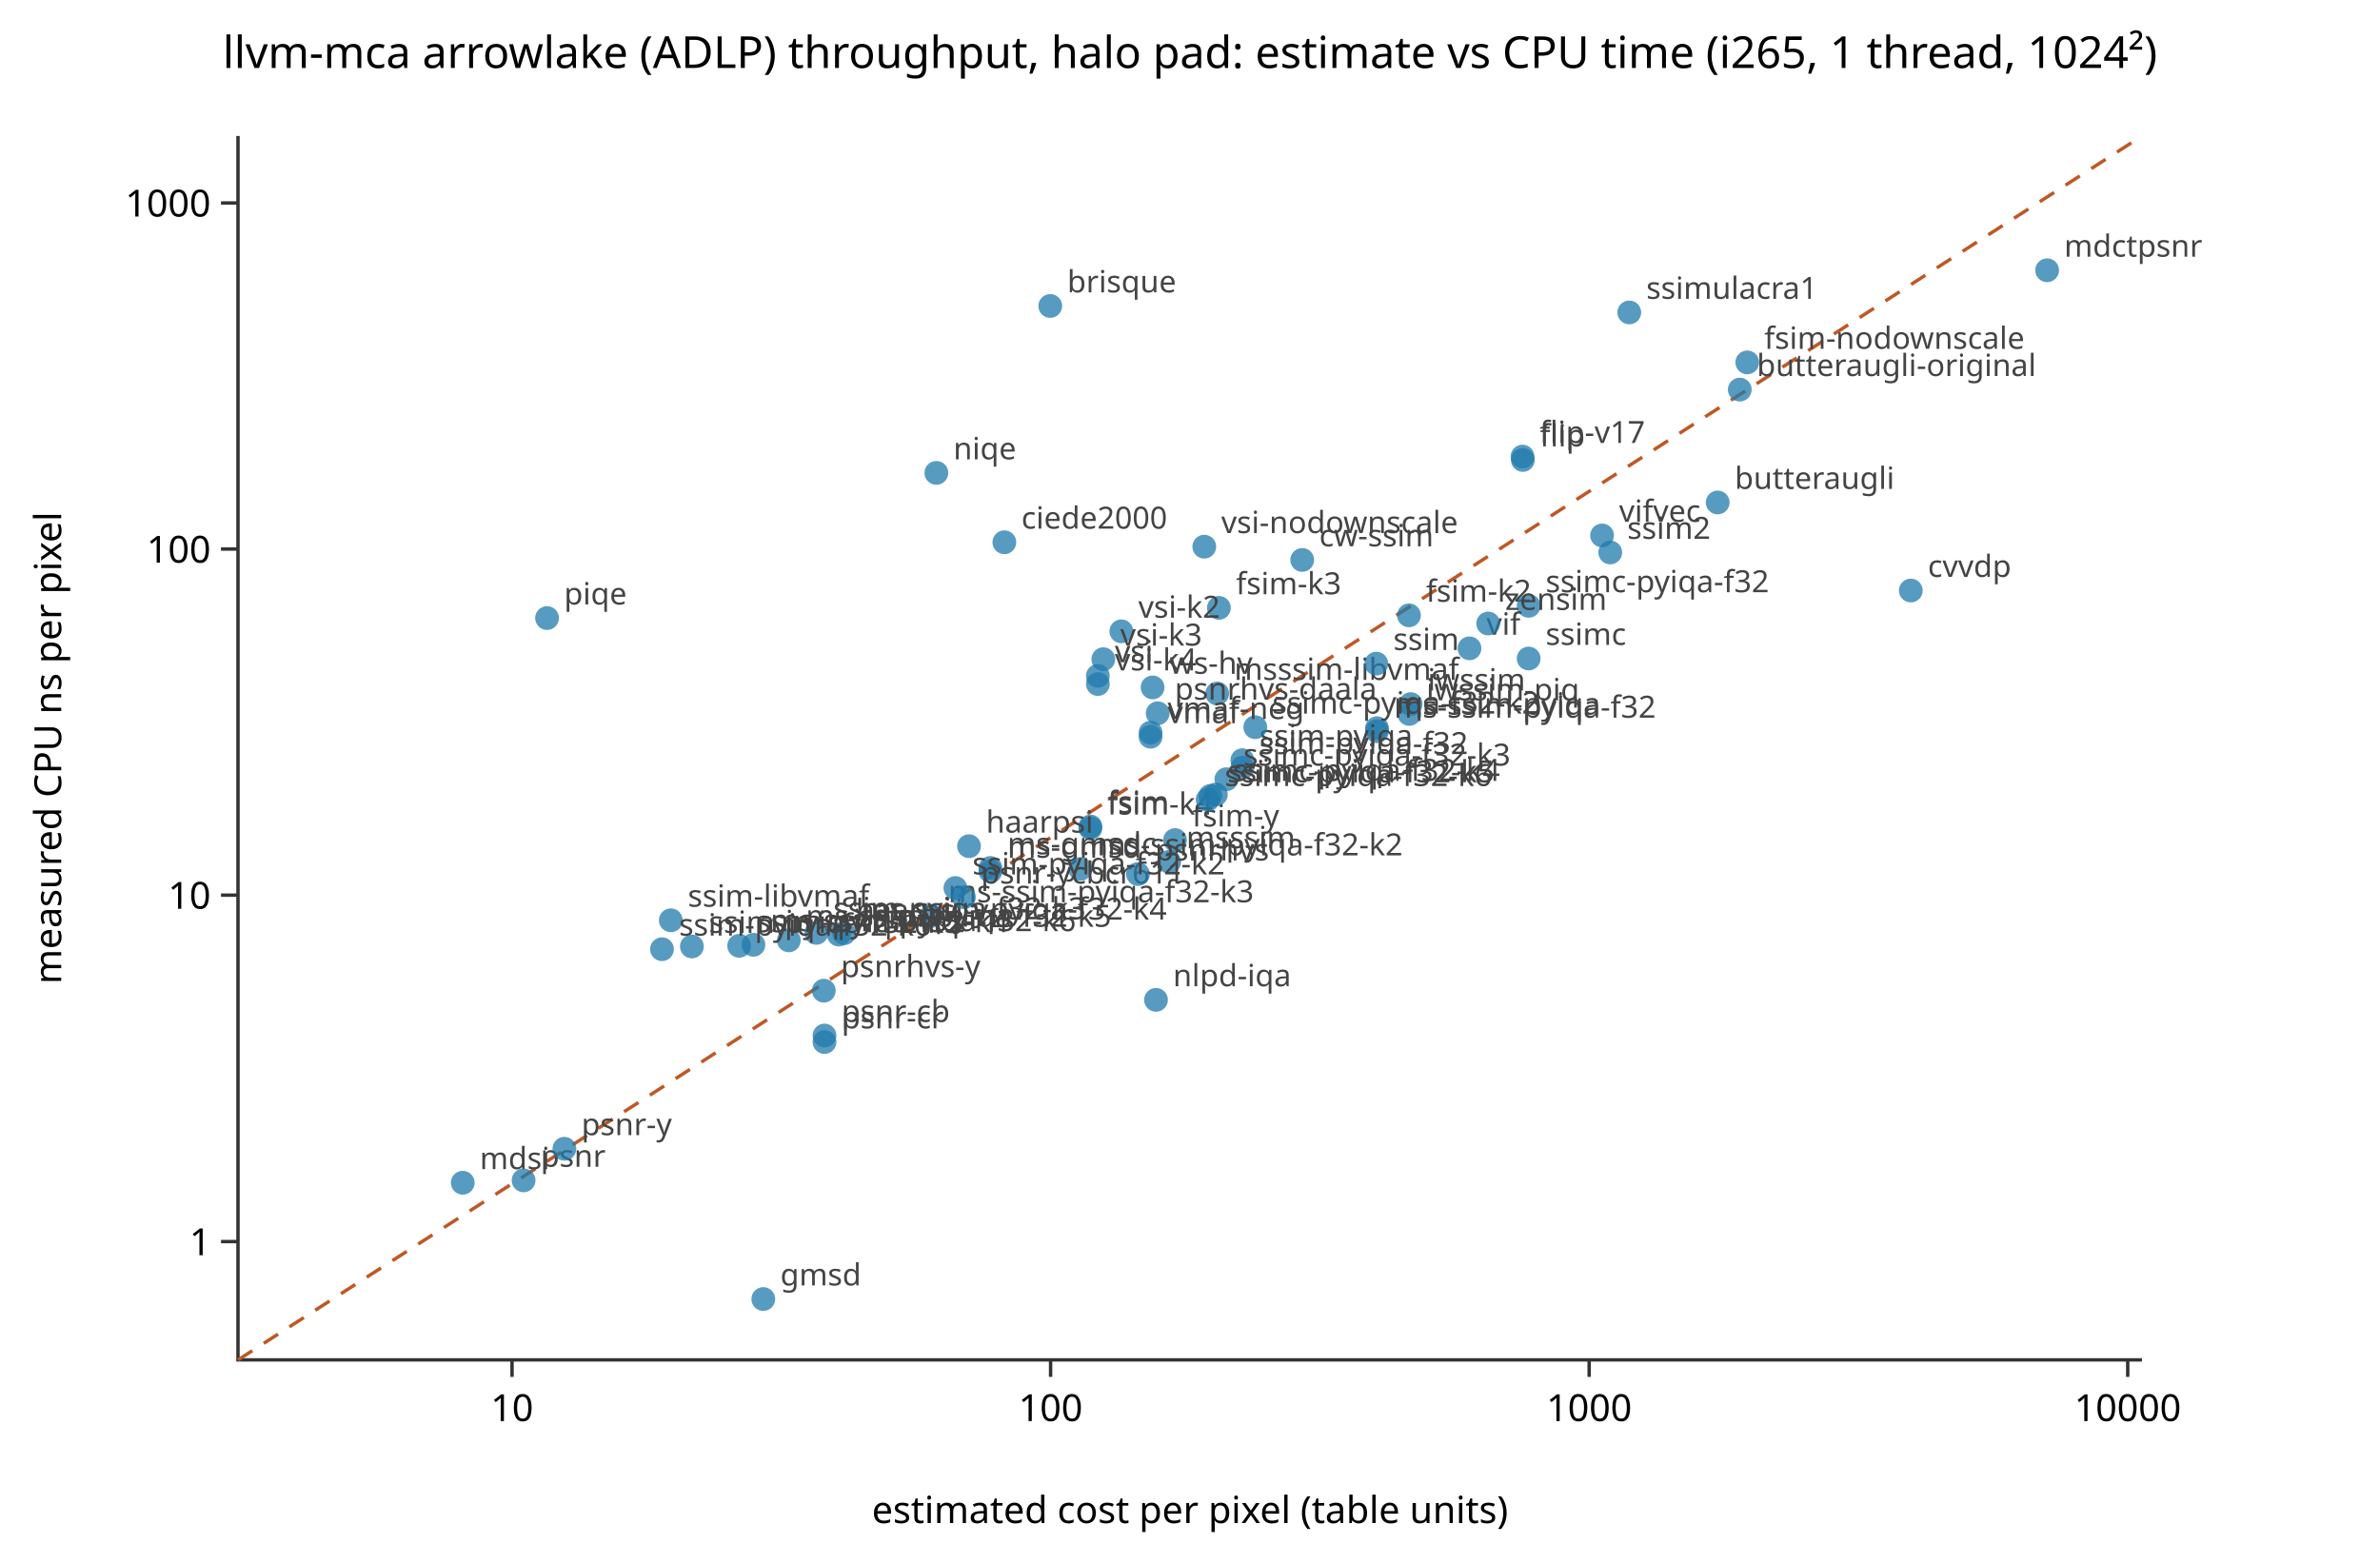
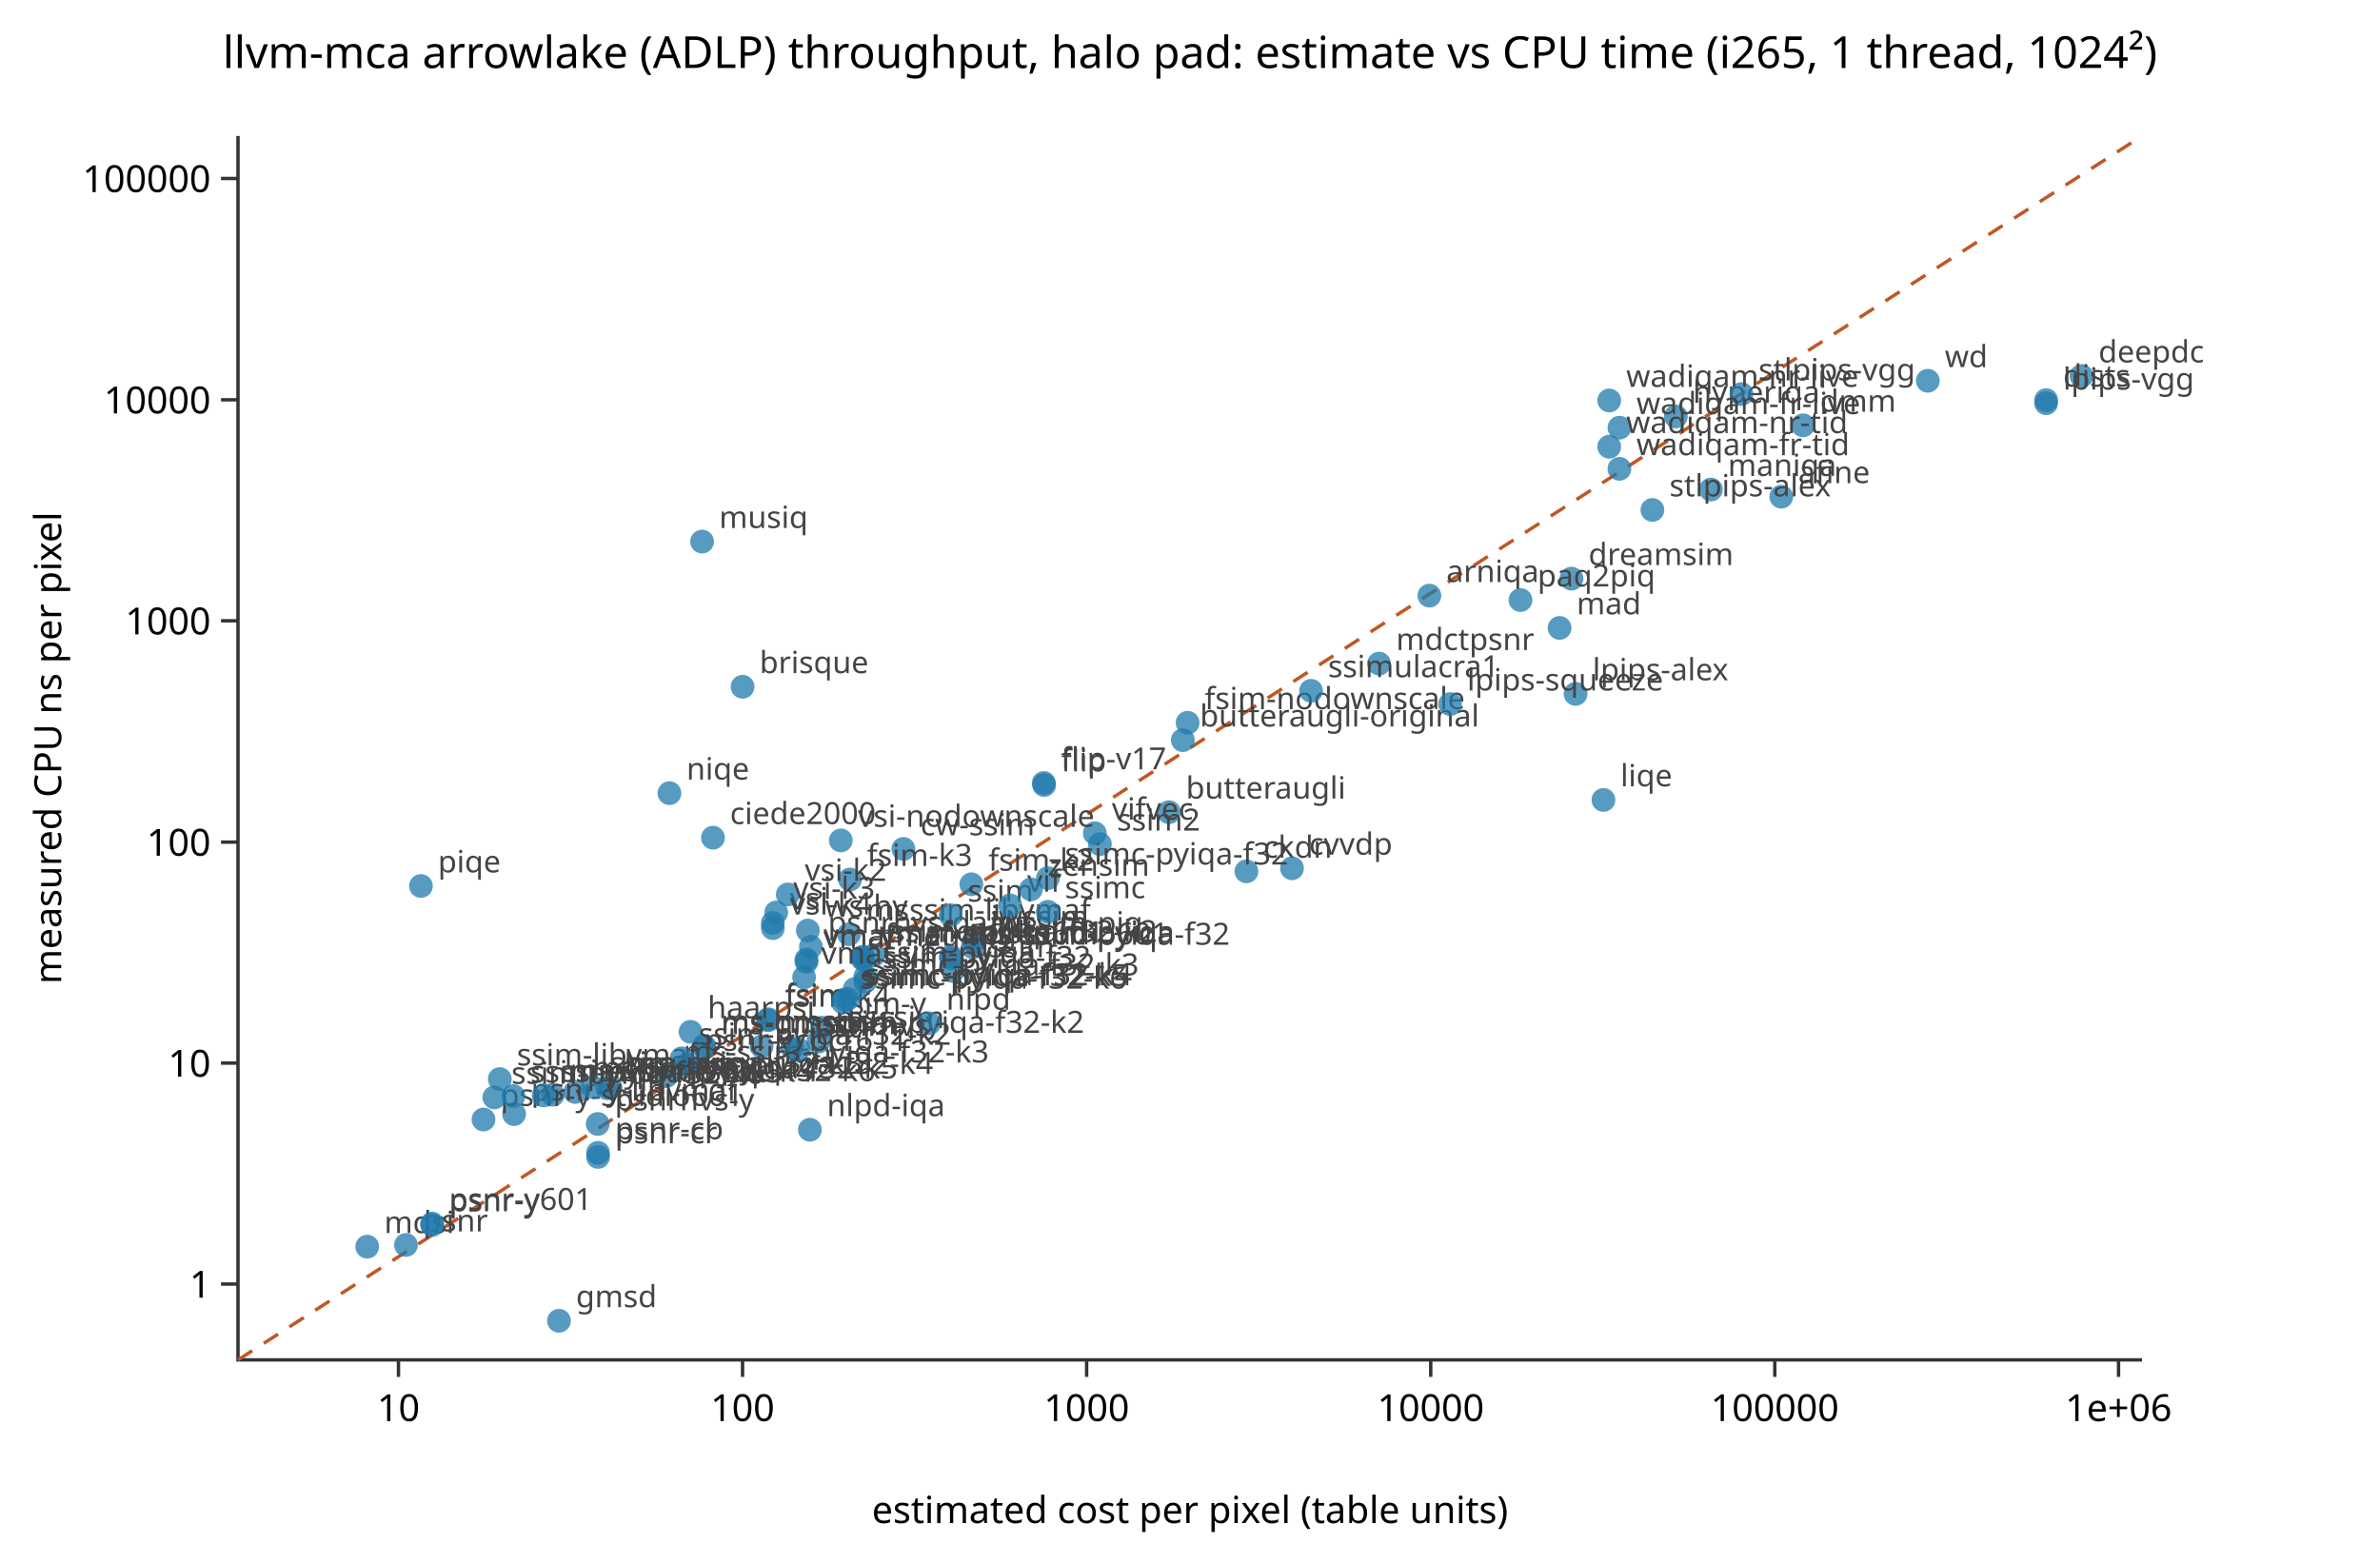
<svg xmlns="http://www.w3.org/2000/svg" viewBox="0 0 700 460" font-family="sans-serif" font-size="11">
  <rect width="700" height="460" fill="white" />
  <text x="350" y="20" text-anchor="middle" font-size="13">llvm-mca arrowlake (ADLP) throughput, halo pad: estimate vs CPU time (i265, 1 thread, 1024²)</text>
  <path d="M70 40V400H630" fill="none" stroke="#333" />
-   <path d="M150.6 400v5" stroke="#333" />
-   <text x="150.6" y="418" text-anchor="middle">10</text>
-   <path d="M309.0 400v5" stroke="#333" />
-   <text x="309.0" y="418" text-anchor="middle">100</text>
-   <path d="M467.4 400v5" stroke="#333" />
-   <text x="467.4" y="418" text-anchor="middle">1000</text>
-   <path d="M625.8 400v5" stroke="#333" />
-   <text x="625.8" y="418" text-anchor="middle">10000</text>
-   <path d="M65 365.2h5" stroke="#333" />
-   <text x="62" y="369.2" text-anchor="end">1</text>
-   <path d="M65 263.3h5" stroke="#333" />
-   <text x="62" y="267.3" text-anchor="end">10</text>
-   <path d="M65 161.5h5" stroke="#333" />
-   <text x="62" y="165.5" text-anchor="end">100</text>
-   <path d="M65 59.7h5" stroke="#333" />
-   <text x="62" y="63.7" text-anchor="end">1000</text>
+   <path d="M117.2 400v5" stroke="#333" />
+   <text x="117.2" y="418" text-anchor="middle">10</text>
+   <path d="M218.4 400v5" stroke="#333" />
+   <text x="218.4" y="418" text-anchor="middle">100</text>
+   <path d="M319.6 400v5" stroke="#333" />
+   <text x="319.6" y="418" text-anchor="middle">1000</text>
+   <path d="M420.8 400v5" stroke="#333" />
+   <text x="420.8" y="418" text-anchor="middle">10000</text>
+   <path d="M522.0 400v5" stroke="#333" />
+   <text x="522.0" y="418" text-anchor="middle">100000</text>
+   <path d="M623.1 400v5" stroke="#333" />
+   <text x="623.1" y="418" text-anchor="middle">1e+06</text>
+   <path d="M65 377.7h5" stroke="#333" />
+   <text x="62" y="381.7" text-anchor="end">1</text>
+   <path d="M65 312.7h5" stroke="#333" />
+   <text x="62" y="316.7" text-anchor="end">10</text>
+   <path d="M65 247.7h5" stroke="#333" />
+   <text x="62" y="251.7" text-anchor="end">100</text>
+   <path d="M65 182.6h5" stroke="#333" />
+   <text x="62" y="186.6" text-anchor="end">1000</text>
+   <path d="M65 117.6h5" stroke="#333" />
+   <text x="62" y="121.6" text-anchor="end">10000</text>
+   <path d="M65 52.5h5" stroke="#333" />
+   <text x="62" y="56.5" text-anchor="end">100000</text>
  <path d="M70.0 400.0L630.0 40.0" stroke="#bf5825" stroke-dasharray="5 4" />
-   <circle cx="308.9" cy="90.0" r="3.5" fill="#2179ac" fill-opacity=".75" />
-   <text x="313.9" y="86.0" font-size="9" fill="#444">brisque</text>
-   <circle cx="505.2" cy="147.8" r="3.5" fill="#2179ac" fill-opacity=".75" />
-   <text x="510.2" y="143.8" font-size="9" fill="#444">butteraugli</text>
-   <circle cx="511.7" cy="114.6" r="3.5" fill="#2179ac" fill-opacity=".75" />
-   <text x="516.7" y="110.6" font-size="9" fill="#444">butteraugli-original</text>
-   <circle cx="295.4" cy="159.5" r="3.5" fill="#2179ac" fill-opacity=".75" />
-   <text x="300.4" y="155.5" font-size="9" fill="#444">ciede2000</text>
-   <circle cx="562.0" cy="173.7" r="3.5" fill="#2179ac" fill-opacity=".75" />
-   <text x="567.0" y="169.7" font-size="9" fill="#444">cvvdp</text>
-   <circle cx="383.0" cy="164.7" r="3.5" fill="#2179ac" fill-opacity=".75" />
-   <text x="388.0" y="160.7" font-size="9" fill="#444">cw-ssim</text>
-   <circle cx="447.9" cy="135.3" r="3.5" fill="#2179ac" fill-opacity=".75" />
-   <text x="452.9" y="131.3" font-size="9" fill="#444">flip</text>
-   <circle cx="447.8" cy="134.3" r="3.5" fill="#2179ac" fill-opacity=".75" />
-   <text x="452.8" y="130.3" font-size="9" fill="#444">flip-v17</text>
-   <circle cx="320.7" cy="243.1" r="3.5" fill="#2179ac" fill-opacity=".75" />
-   <text x="325.7" y="239.1" font-size="9" fill="#444">fsim</text>
-   <circle cx="414.4" cy="181.0" r="3.5" fill="#2179ac" fill-opacity=".75" />
-   <text x="419.4" y="177.0" font-size="9" fill="#444">fsim-k2</text>
-   <circle cx="358.5" cy="178.8" r="3.5" fill="#2179ac" fill-opacity=".75" />
-   <text x="363.5" y="174.8" font-size="9" fill="#444">fsim-k3</text>
-   <circle cx="320.7" cy="243.6" r="3.5" fill="#2179ac" fill-opacity=".75" />
-   <text x="325.7" y="239.6" font-size="9" fill="#444">fsim-k4</text>
-   <circle cx="513.9" cy="106.6" r="3.5" fill="#2179ac" fill-opacity=".75" />
-   <text x="518.9" y="102.6" font-size="9" fill="#444">fsim-nodownscale</text>
-   <circle cx="345.6" cy="247.1" r="3.5" fill="#2179ac" fill-opacity=".75" />
-   <text x="350.6" y="243.1" font-size="9" fill="#444">fsim-y</text>
-   <circle cx="224.5" cy="382.1" r="3.5" fill="#2179ac" fill-opacity=".75" />
-   <text x="229.5" y="378.1" font-size="9" fill="#444">gmsd</text>
-   <circle cx="285.0" cy="248.9" r="3.5" fill="#2179ac" fill-opacity=".75" />
-   <text x="290.0" y="244.9" font-size="9" fill="#444">haarpsi</text>
-   <circle cx="246.7" cy="274.9" r="3.5" fill="#2179ac" fill-opacity=".75" />
-   <text x="251.7" y="270.9" font-size="9" fill="#444">haarpsi-y</text>
-   <circle cx="414.9" cy="207.1" r="3.5" fill="#2179ac" fill-opacity=".75" />
-   <text x="419.9" y="203.1" font-size="9" fill="#444">iwssim</text>
-   <circle cx="414.5" cy="210.0" r="3.5" fill="#2179ac" fill-opacity=".75" />
-   <text x="419.5" y="206.0" font-size="9" fill="#444">iwssim-piq</text>
-   <circle cx="602.1" cy="79.5" r="3.5" fill="#2179ac" fill-opacity=".75" />
-   <text x="607.1" y="75.5" font-size="9" fill="#444">mdctpsnr</text>
-   <circle cx="136.1" cy="347.9" r="3.5" fill="#2179ac" fill-opacity=".75" />
-   <text x="141.1" y="343.9" font-size="9" fill="#444">mdsi</text>
-   <circle cx="291.3" cy="256.3" r="3.5" fill="#2179ac" fill-opacity=".75" />
-   <text x="296.3" y="252.3" font-size="9" fill="#444">ms-gmsd</text>
-   <circle cx="291.3" cy="255.3" r="3.5" fill="#2179ac" fill-opacity=".75" />
-   <text x="296.3" y="251.3" font-size="9" fill="#444">ms-gmsdc</text>
-   <circle cx="405.0" cy="214.2" r="3.5" fill="#2179ac" fill-opacity=".75" />
-   <text x="410.0" y="210.2" font-size="9" fill="#444">ms-ssim-pyiqa</text>
-   <circle cx="405.0" cy="215.1" r="3.5" fill="#2179ac" fill-opacity=".75" />
-   <text x="410.0" y="211.1" font-size="9" fill="#444">ms-ssim-pyiqa-f32</text>
-   <circle cx="317.7" cy="255.6" r="3.5" fill="#2179ac" fill-opacity=".75" />
-   <text x="322.7" y="251.6" font-size="9" fill="#444">ms-ssim-pyiqa-f32-k2</text>
-   <circle cx="273.9" cy="269.4" r="3.5" fill="#2179ac" fill-opacity=".75" />
-   <text x="278.9" y="265.4" font-size="9" fill="#444">ms-ssim-pyiqa-f32-k3</text>
-   <circle cx="248.3" cy="274.5" r="3.5" fill="#2179ac" fill-opacity=".75" />
-   <text x="253.3" y="270.5" font-size="9" fill="#444">ms-ssim-pyiqa-f32-k4</text>
-   <circle cx="232.0" cy="276.6" r="3.5" fill="#2179ac" fill-opacity=".75" />
-   <text x="237.0" y="272.6" font-size="9" fill="#444">ms-ssim-pyiqa-f32-k5</text>
-   <circle cx="221.6" cy="277.9" r="3.5" fill="#2179ac" fill-opacity=".75" />
-   <text x="226.6" y="273.9" font-size="9" fill="#444">ms-ssim-pyiqa-f32-k6</text>
-   <circle cx="343.9" cy="253.5" r="3.5" fill="#2179ac" fill-opacity=".75" />
-   <text x="348.9" y="249.5" font-size="9" fill="#444">msssim</text>
-   <circle cx="358.0" cy="204.0" r="3.5" fill="#2179ac" fill-opacity=".75" />
-   <text x="363.0" y="200.0" font-size="9" fill="#444">msssim-libvmaf</text>
-   <circle cx="275.4" cy="139.1" r="3.5" fill="#2179ac" fill-opacity=".75" />
-   <text x="280.4" y="135.1" font-size="9" fill="#444">niqe</text>
-   <circle cx="340.0" cy="294.1" r="3.5" fill="#2179ac" fill-opacity=".75" />
-   <text x="345.0" y="290.1" font-size="9" fill="#444">nlpd-iqa</text>
-   <circle cx="160.9" cy="181.8" r="3.5" fill="#2179ac" fill-opacity=".75" />
-   <text x="165.9" y="177.8" font-size="9" fill="#444">piqe</text>
-   <circle cx="154.0" cy="347.2" r="3.5" fill="#2179ac" fill-opacity=".75" />
-   <text x="159.0" y="343.2" font-size="9" fill="#444">psnr</text>
-   <circle cx="242.5" cy="304.6" r="3.5" fill="#2179ac" fill-opacity=".75" />
-   <text x="247.5" y="300.6" font-size="9" fill="#444">psnr-cb</text>
-   <circle cx="242.5" cy="306.5" r="3.5" fill="#2179ac" fill-opacity=".75" />
-   <text x="247.5" y="302.5" font-size="9" fill="#444">psnr-cr</text>
-   <circle cx="166.0" cy="337.9" r="3.5" fill="#2179ac" fill-opacity=".75" />
-   <text x="171.0" y="333.9" font-size="9" fill="#444">psnr-y</text>
-   <circle cx="283.5" cy="263.9" r="3.5" fill="#2179ac" fill-opacity=".75" />
-   <text x="288.5" y="259.9" font-size="9" fill="#444">psnr-ycbcr611</text>
-   <circle cx="334.7" cy="257.1" r="3.5" fill="#2179ac" fill-opacity=".75" />
-   <text x="339.7" y="253.1" font-size="9" fill="#444">psnrhvs</text>
-   <circle cx="340.5" cy="209.8" r="3.5" fill="#2179ac" fill-opacity=".75" />
-   <text x="345.5" y="205.8" font-size="9" fill="#444">psnrhvs-daala</text>
-   <circle cx="242.3" cy="291.4" r="3.5" fill="#2179ac" fill-opacity=".75" />
-   <text x="247.3" y="287.4" font-size="9" fill="#444">psnrhvs-y</text>
-   <circle cx="404.8" cy="195.2" r="3.5" fill="#2179ac" fill-opacity=".75" />
-   <text x="409.8" y="191.2" font-size="9" fill="#444">ssim</text>
-   <circle cx="197.3" cy="270.7" r="3.5" fill="#2179ac" fill-opacity=".75" />
-   <text x="202.3" y="266.7" font-size="9" fill="#444">ssim-libvmaf</text>
-   <circle cx="365.4" cy="223.6" r="3.5" fill="#2179ac" fill-opacity=".75" />
-   <text x="370.4" y="219.6" font-size="9" fill="#444">ssim-pyiqa</text>
-   <circle cx="365.4" cy="225.8" r="3.5" fill="#2179ac" fill-opacity=".75" />
-   <text x="370.4" y="221.8" font-size="9" fill="#444">ssim-pyiqa-f32</text>
-   <circle cx="281.0" cy="261.2" r="3.5" fill="#2179ac" fill-opacity=".75" />
-   <text x="286.0" y="257.2" font-size="9" fill="#444">ssim-pyiqa-f32-k2</text>
-   <circle cx="240.1" cy="274.4" r="3.5" fill="#2179ac" fill-opacity=".75" />
-   <text x="245.1" y="270.4" font-size="9" fill="#444">ssim-pyiqa-f32-k3</text>
-   <circle cx="217.4" cy="278.2" r="3.5" fill="#2179ac" fill-opacity=".75" />
-   <text x="222.4" y="274.2" font-size="9" fill="#444">ssim-pyiqa-f32-k4</text>
-   <circle cx="203.5" cy="278.4" r="3.5" fill="#2179ac" fill-opacity=".75" />
-   <text x="208.5" y="274.4" font-size="9" fill="#444">ssim-pyiqa-f32-k5</text>
-   <circle cx="194.7" cy="279.2" r="3.5" fill="#2179ac" fill-opacity=".75" />
-   <text x="199.7" y="275.2" font-size="9" fill="#444">ssim-pyiqa-f32-k6</text>
-   <circle cx="473.6" cy="162.5" r="3.5" fill="#2179ac" fill-opacity=".75" />
-   <text x="478.6" y="158.5" font-size="9" fill="#444">ssim2</text>
-   <circle cx="449.6" cy="193.7" r="3.5" fill="#2179ac" fill-opacity=".75" />
-   <text x="454.6" y="189.7" font-size="9" fill="#444">ssimc</text>
-   <circle cx="449.6" cy="178.2" r="3.5" fill="#2179ac" fill-opacity=".75" />
-   <text x="454.6" y="174.2" font-size="9" fill="#444">ssimc-pyiqa-f32</text>
-   <circle cx="369.2" cy="213.9" r="3.5" fill="#2179ac" fill-opacity=".75" />
-   <text x="374.2" y="209.9" font-size="9" fill="#444">ssimc-pyiqa-f32-k2</text>
-   <circle cx="360.7" cy="229.2" r="3.5" fill="#2179ac" fill-opacity=".75" />
-   <text x="365.7" y="225.2" font-size="9" fill="#444">ssimc-pyiqa-f32-k3</text>
-   <circle cx="357.6" cy="233.7" r="3.5" fill="#2179ac" fill-opacity=".75" />
-   <text x="362.6" y="229.7" font-size="9" fill="#444">ssimc-pyiqa-f32-k4</text>
-   <circle cx="356.0" cy="234.1" r="3.5" fill="#2179ac" fill-opacity=".75" />
-   <text x="361.0" y="230.1" font-size="9" fill="#444">ssimc-pyiqa-f32-k5</text>
-   <circle cx="355.2" cy="235.2" r="3.5" fill="#2179ac" fill-opacity=".75" />
-   <text x="360.2" y="231.2" font-size="9" fill="#444">ssimc-pyiqa-f32-k6</text>
-   <circle cx="479.2" cy="91.9" r="3.5" fill="#2179ac" fill-opacity=".75" />
-   <text x="484.2" y="87.9" font-size="9" fill="#444">ssimulacra1</text>
-   <circle cx="432.2" cy="190.7" r="3.5" fill="#2179ac" fill-opacity=".75" />
-   <text x="437.2" y="186.7" font-size="9" fill="#444">vif</text>
-   <circle cx="471.2" cy="157.5" r="3.5" fill="#2179ac" fill-opacity=".75" />
-   <text x="476.2" y="153.5" font-size="9" fill="#444">vifvec</text>
-   <circle cx="338.4" cy="216.7" r="3.5" fill="#2179ac" fill-opacity=".75" />
-   <text x="343.4" y="212.7" font-size="9" fill="#444">vmaf</text>
-   <circle cx="338.4" cy="215.5" r="3.5" fill="#2179ac" fill-opacity=".75" />
-   <text x="343.4" y="211.5" font-size="9" fill="#444">vmaf-neg</text>
-   <circle cx="322.9" cy="198.8" r="3.5" fill="#2179ac" fill-opacity=".75" />
-   <text x="327.9" y="194.8" font-size="9" fill="#444">vsi</text>
-   <circle cx="329.8" cy="185.7" r="3.5" fill="#2179ac" fill-opacity=".75" />
-   <text x="334.8" y="181.7" font-size="9" fill="#444">vsi-k2</text>
-   <circle cx="324.5" cy="193.9" r="3.5" fill="#2179ac" fill-opacity=".75" />
-   <text x="329.5" y="189.9" font-size="9" fill="#444">vsi-k3</text>
-   <circle cx="322.9" cy="201.2" r="3.5" fill="#2179ac" fill-opacity=".75" />
-   <text x="327.9" y="197.2" font-size="9" fill="#444">vsi-k4</text>
-   <circle cx="354.2" cy="160.8" r="3.5" fill="#2179ac" fill-opacity=".75" />
-   <text x="359.2" y="156.8" font-size="9" fill="#444">vsi-nodownscale</text>
-   <circle cx="339.0" cy="202.2" r="3.5" fill="#2179ac" fill-opacity=".75" />
-   <text x="344.0" y="198.2" font-size="9" fill="#444">ws-hv</text>
-   <circle cx="437.7" cy="183.4" r="3.5" fill="#2179ac" fill-opacity=".75" />
-   <text x="442.7" y="179.4" font-size="9" fill="#444">zensim</text>
+   <circle cx="523.9" cy="146.1" r="3.5" fill="#2179ac" fill-opacity=".75" />
+   <text x="528.9" y="142.1" font-size="9" fill="#444">afine</text>
+   <circle cx="420.4" cy="175.2" r="3.5" fill="#2179ac" fill-opacity=".75" />
+   <text x="425.4" y="171.2" font-size="9" fill="#444">arniqa</text>
+   <circle cx="218.4" cy="202.0" r="3.5" fill="#2179ac" fill-opacity=".75" />
+   <text x="223.4" y="198.0" font-size="9" fill="#444">brisque</text>
+   <circle cx="343.8" cy="238.9" r="3.5" fill="#2179ac" fill-opacity=".75" />
+   <text x="348.8" y="234.9" font-size="9" fill="#444">butteraugli</text>
+   <circle cx="347.9" cy="217.7" r="3.5" fill="#2179ac" fill-opacity=".75" />
+   <text x="352.9" y="213.7" font-size="9" fill="#444">butteraugli-original</text>
+   <circle cx="233.0" cy="308.2" r="3.5" fill="#2179ac" fill-opacity=".75" />
+   <text x="238.0" y="304.2" font-size="9" fill="#444">cambi</text>
+   <circle cx="209.7" cy="246.4" r="3.5" fill="#2179ac" fill-opacity=".75" />
+   <text x="214.7" y="242.4" font-size="9" fill="#444">ciede2000</text>
+   <circle cx="366.6" cy="256.3" r="3.5" fill="#2179ac" fill-opacity=".75" />
+   <text x="371.6" y="252.3" font-size="9" fill="#444">ckdn</text>
+   <circle cx="380.0" cy="255.4" r="3.5" fill="#2179ac" fill-opacity=".75" />
+   <text x="385.0" y="251.4" font-size="9" fill="#444">cvvdp</text>
+   <circle cx="265.7" cy="249.7" r="3.5" fill="#2179ac" fill-opacity=".75" />
+   <text x="270.7" y="245.7" font-size="9" fill="#444">cw-ssim</text>
+   <circle cx="612.2" cy="110.6" r="3.5" fill="#2179ac" fill-opacity=".75" />
+   <text x="617.2" y="106.6" font-size="9" fill="#444">deepdc</text>
+   <circle cx="601.8" cy="117.7" r="3.5" fill="#2179ac" fill-opacity=".75" />
+   <text x="606.8" y="113.7" font-size="9" fill="#444">dists</text>
+   <circle cx="530.3" cy="125.1" r="3.5" fill="#2179ac" fill-opacity=".75" />
+   <text x="535.3" y="121.1" font-size="9" fill="#444">dmm</text>
+   <circle cx="462.2" cy="170.2" r="3.5" fill="#2179ac" fill-opacity=".75" />
+   <text x="467.2" y="166.2" font-size="9" fill="#444">dreamsim</text>
+   <circle cx="280.3" cy="285.6" r="3.5" fill="#2179ac" fill-opacity=".75" />
+   <text x="285.3" y="281.6" font-size="9" fill="#444">dssim</text>
+   <circle cx="307.1" cy="230.9" r="3.5" fill="#2179ac" fill-opacity=".75" />
+   <text x="312.1" y="226.9" font-size="9" fill="#444">flip</text>
+   <circle cx="307.0" cy="230.3" r="3.5" fill="#2179ac" fill-opacity=".75" />
+   <text x="312.0" y="226.3" font-size="9" fill="#444">flip-v17</text>
+   <circle cx="225.9" cy="299.8" r="3.5" fill="#2179ac" fill-opacity=".75" />
+   <text x="230.9" y="295.8" font-size="9" fill="#444">fsim</text>
+   <circle cx="285.7" cy="260.1" r="3.5" fill="#2179ac" fill-opacity=".75" />
+   <text x="290.7" y="256.1" font-size="9" fill="#444">fsim-k2</text>
+   <circle cx="250.0" cy="258.7" r="3.5" fill="#2179ac" fill-opacity=".75" />
+   <text x="255.0" y="254.7" font-size="9" fill="#444">fsim-k3</text>
+   <circle cx="225.9" cy="300.1" r="3.5" fill="#2179ac" fill-opacity=".75" />
+   <text x="230.9" y="296.1" font-size="9" fill="#444">fsim-k4</text>
+   <circle cx="349.3" cy="212.6" r="3.5" fill="#2179ac" fill-opacity=".75" />
+   <text x="354.3" y="208.6" font-size="9" fill="#444">fsim-nodownscale</text>
+   <circle cx="241.8" cy="302.3" r="3.5" fill="#2179ac" fill-opacity=".75" />
+   <text x="246.8" y="298.3" font-size="9" fill="#444">fsim-y</text>
+   <circle cx="164.4" cy="388.5" r="3.5" fill="#2179ac" fill-opacity=".75" />
+   <text x="169.4" y="384.5" font-size="9" fill="#444">gmsd</text>
+   <circle cx="203.1" cy="303.5" r="3.5" fill="#2179ac" fill-opacity=".75" />
+   <text x="208.1" y="299.5" font-size="9" fill="#444">haarpsi</text>
+   <circle cx="178.6" cy="320.1" r="3.5" fill="#2179ac" fill-opacity=".75" />
+   <text x="183.6" y="316.1" font-size="9" fill="#444">haarpsi-y</text>
+   <circle cx="492.9" cy="122.5" r="3.5" fill="#2179ac" fill-opacity=".75" />
+   <text x="497.9" y="118.5" font-size="9" fill="#444">hyperiqa</text>
+   <circle cx="286.4" cy="276.8" r="3.5" fill="#2179ac" fill-opacity=".75" />
+   <text x="291.4" y="272.8" font-size="9" fill="#444">iwssim</text>
+   <circle cx="286.1" cy="278.6" r="3.5" fill="#2179ac" fill-opacity=".75" />
+   <text x="291.1" y="274.6" font-size="9" fill="#444">iwssim-piq</text>
+   <circle cx="471.6" cy="235.3" r="3.5" fill="#2179ac" fill-opacity=".75" />
+   <text x="476.6" y="231.3" font-size="9" fill="#444">liqe</text>
+   <circle cx="463.4" cy="204.1" r="3.5" fill="#2179ac" fill-opacity=".75" />
+   <text x="468.4" y="200.1" font-size="9" fill="#444">lpips-alex</text>
+   <circle cx="426.5" cy="207.1" r="3.5" fill="#2179ac" fill-opacity=".75" />
+   <text x="431.5" y="203.1" font-size="9" fill="#444">lpips-squeeze</text>
+   <circle cx="601.8" cy="118.6" r="3.5" fill="#2179ac" fill-opacity=".75" />
+   <text x="606.8" y="114.6" font-size="9" fill="#444">lpips-vgg</text>
+   <circle cx="458.7" cy="184.7" r="3.5" fill="#2179ac" fill-opacity=".75" />
+   <text x="463.7" y="180.7" font-size="9" fill="#444">mad</text>
+   <circle cx="503.2" cy="144.0" r="3.5" fill="#2179ac" fill-opacity=".75" />
+   <text x="508.2" y="140.0" font-size="9" fill="#444">maniqa</text>
+   <circle cx="405.6" cy="195.2" r="3.5" fill="#2179ac" fill-opacity=".75" />
+   <text x="410.6" y="191.2" font-size="9" fill="#444">mdctpsnr</text>
+   <circle cx="108.0" cy="366.7" r="3.5" fill="#2179ac" fill-opacity=".75" />
+   <text x="113.0" y="362.7" font-size="9" fill="#444">mdsi</text>
+   <circle cx="207.1" cy="308.2" r="3.5" fill="#2179ac" fill-opacity=".75" />
+   <text x="212.1" y="304.2" font-size="9" fill="#444">ms-gmsd</text>
+   <circle cx="207.1" cy="307.6" r="3.5" fill="#2179ac" fill-opacity=".75" />
+   <text x="212.1" y="303.6" font-size="9" fill="#444">ms-gmsdc</text>
+   <circle cx="279.7" cy="281.3" r="3.5" fill="#2179ac" fill-opacity=".75" />
+   <text x="284.7" y="277.3" font-size="9" fill="#444">ms-ssim-pyiqa</text>
+   <circle cx="279.7" cy="281.9" r="3.5" fill="#2179ac" fill-opacity=".75" />
+   <text x="284.7" y="277.9" font-size="9" fill="#444">ms-ssim-pyiqa-f32</text>
+   <circle cx="224.0" cy="307.8" r="3.5" fill="#2179ac" fill-opacity=".75" />
+   <text x="229.0" y="303.8" font-size="9" fill="#444">ms-ssim-pyiqa-f32-k2</text>
+   <circle cx="196.0" cy="316.5" r="3.5" fill="#2179ac" fill-opacity=".75" />
+   <text x="201.0" y="312.5" font-size="9" fill="#444">ms-ssim-pyiqa-f32-k3</text>
+   <circle cx="179.6" cy="319.9" r="3.5" fill="#2179ac" fill-opacity=".75" />
+   <text x="184.6" y="315.9" font-size="9" fill="#444">ms-ssim-pyiqa-f32-k4</text>
+   <circle cx="169.2" cy="321.2" r="3.5" fill="#2179ac" fill-opacity=".75" />
+   <text x="174.2" y="317.2" font-size="9" fill="#444">ms-ssim-pyiqa-f32-k5</text>
+   <circle cx="162.6" cy="322.0" r="3.5" fill="#2179ac" fill-opacity=".75" />
+   <text x="167.6" y="318.0" font-size="9" fill="#444">ms-ssim-pyiqa-f32-k6</text>
+   <circle cx="240.7" cy="306.4" r="3.5" fill="#2179ac" fill-opacity=".75" />
+   <text x="245.7" y="302.4" font-size="9" fill="#444">msssim</text>
+   <circle cx="249.7" cy="274.8" r="3.5" fill="#2179ac" fill-opacity=".75" />
+   <text x="254.7" y="270.8" font-size="9" fill="#444">msssim-libvmaf</text>
+   <circle cx="206.5" cy="159.3" r="3.5" fill="#2179ac" fill-opacity=".75" />
+   <text x="211.5" y="155.3" font-size="9" fill="#444">musiq</text>
+   <circle cx="196.9" cy="233.3" r="3.5" fill="#2179ac" fill-opacity=".75" />
+   <text x="201.9" y="229.3" font-size="9" fill="#444">niqe</text>
+   <circle cx="273.3" cy="301.0" r="3.5" fill="#2179ac" fill-opacity=".75" />
+   <text x="278.3" y="297.0" font-size="9" fill="#444">nlpd</text>
+   <circle cx="238.2" cy="332.3" r="3.5" fill="#2179ac" fill-opacity=".75" />
+   <text x="243.2" y="328.3" font-size="9" fill="#444">nlpd-iqa</text>
+   <circle cx="447.2" cy="176.5" r="3.5" fill="#2179ac" fill-opacity=".75" />
+   <text x="452.2" y="172.5" font-size="9" fill="#444">paq2piq</text>
+   <circle cx="123.8" cy="260.6" r="3.5" fill="#2179ac" fill-opacity=".75" />
+   <text x="128.8" y="256.6" font-size="9" fill="#444">piqe</text>
+   <circle cx="119.4" cy="366.2" r="3.5" fill="#2179ac" fill-opacity=".75" />
+   <text x="124.4" y="362.2" font-size="9" fill="#444">psnr</text>
+   <circle cx="175.9" cy="339.1" r="3.5" fill="#2179ac" fill-opacity=".75" />
+   <text x="180.9" y="335.1" font-size="9" fill="#444">psnr-cb</text>
+   <circle cx="175.9" cy="340.3" r="3.5" fill="#2179ac" fill-opacity=".75" />
+   <text x="180.9" y="336.3" font-size="9" fill="#444">psnr-cr</text>
+   <circle cx="127.1" cy="360.3" r="3.5" fill="#2179ac" fill-opacity=".75" />
+   <text x="132.1" y="356.3" font-size="9" fill="#444">psnr-y</text>
+   <circle cx="151.2" cy="327.7" r="3.5" fill="#2179ac" fill-opacity=".75" />
+   <text x="156.2" y="323.7" font-size="9" fill="#444">psnr-y-libvmaf</text>
+   <circle cx="142.2" cy="329.3" r="3.5" fill="#2179ac" fill-opacity=".75" />
+   <text x="147.2" y="325.3" font-size="9" fill="#444">psnr-y-studio601</text>
+   <circle cx="127.1" cy="359.9" r="3.5" fill="#2179ac" fill-opacity=".75" />
+   <text x="132.1" y="355.9" font-size="9" fill="#444">psnr-y601</text>
+   <circle cx="202.1" cy="313.1" r="3.5" fill="#2179ac" fill-opacity=".75" />
+   <text x="207.1" y="309.1" font-size="9" fill="#444">psnr-ycbcr611</text>
+   <circle cx="234.8" cy="308.7" r="3.5" fill="#2179ac" fill-opacity=".75" />
+   <text x="239.8" y="304.7" font-size="9" fill="#444">psnrhvs</text>
+   <circle cx="238.5" cy="278.5" r="3.5" fill="#2179ac" fill-opacity=".75" />
+   <text x="243.5" y="274.5" font-size="9" fill="#444">psnrhvs-daala</text>
+   <circle cx="175.8" cy="330.6" r="3.5" fill="#2179ac" fill-opacity=".75" />
+   <text x="180.8" y="326.6" font-size="9" fill="#444">psnrhvs-y</text>
+   <circle cx="279.6" cy="269.2" r="3.5" fill="#2179ac" fill-opacity=".75" />
+   <text x="284.6" y="265.2" font-size="9" fill="#444">ssim</text>
+   <circle cx="147.0" cy="317.4" r="3.5" fill="#2179ac" fill-opacity=".75" />
+   <text x="152.0" y="313.4" font-size="9" fill="#444">ssim-libvmaf</text>
+   <circle cx="254.5" cy="287.3" r="3.5" fill="#2179ac" fill-opacity=".75" />
+   <text x="259.5" y="283.3" font-size="9" fill="#444">ssim-pyiqa</text>
+   <circle cx="254.5" cy="288.7" r="3.5" fill="#2179ac" fill-opacity=".75" />
+   <text x="259.5" y="284.7" font-size="9" fill="#444">ssim-pyiqa-f32</text>
+   <circle cx="200.5" cy="311.3" r="3.5" fill="#2179ac" fill-opacity=".75" />
+   <text x="205.5" y="307.3" font-size="9" fill="#444">ssim-pyiqa-f32-k2</text>
+   <circle cx="174.4" cy="319.8" r="3.5" fill="#2179ac" fill-opacity=".75" />
+   <text x="179.4" y="315.8" font-size="9" fill="#444">ssim-pyiqa-f32-k3</text>
+   <circle cx="159.9" cy="322.2" r="3.5" fill="#2179ac" fill-opacity=".75" />
+   <text x="164.9" y="318.2" font-size="9" fill="#444">ssim-pyiqa-f32-k4</text>
+   <circle cx="151.0" cy="322.4" r="3.5" fill="#2179ac" fill-opacity=".75" />
+   <text x="156.0" y="318.4" font-size="9" fill="#444">ssim-pyiqa-f32-k5</text>
+   <circle cx="145.4" cy="322.8" r="3.5" fill="#2179ac" fill-opacity=".75" />
+   <text x="150.4" y="318.8" font-size="9" fill="#444">ssim-pyiqa-f32-k6</text>
+   <circle cx="323.5" cy="248.3" r="3.5" fill="#2179ac" fill-opacity=".75" />
+   <text x="328.5" y="244.3" font-size="9" fill="#444">ssim2</text>
+   <circle cx="308.2" cy="268.2" r="3.5" fill="#2179ac" fill-opacity=".75" />
+   <text x="313.2" y="264.2" font-size="9" fill="#444">ssimc</text>
+   <circle cx="308.2" cy="258.3" r="3.5" fill="#2179ac" fill-opacity=".75" />
+   <text x="313.2" y="254.3" font-size="9" fill="#444">ssimc-pyiqa-f32</text>
+   <circle cx="256.8" cy="281.1" r="3.5" fill="#2179ac" fill-opacity=".75" />
+   <text x="261.8" y="277.1" font-size="9" fill="#444">ssimc-pyiqa-f32-k2</text>
+   <circle cx="251.4" cy="290.9" r="3.5" fill="#2179ac" fill-opacity=".75" />
+   <text x="256.4" y="286.9" font-size="9" fill="#444">ssimc-pyiqa-f32-k3</text>
+   <circle cx="249.4" cy="293.8" r="3.5" fill="#2179ac" fill-opacity=".75" />
+   <text x="254.4" y="289.8" font-size="9" fill="#444">ssimc-pyiqa-f32-k4</text>
+   <circle cx="248.4" cy="294.0" r="3.5" fill="#2179ac" fill-opacity=".75" />
+   <text x="253.4" y="290.0" font-size="9" fill="#444">ssimc-pyiqa-f32-k5</text>
+   <circle cx="247.9" cy="294.8" r="3.5" fill="#2179ac" fill-opacity=".75" />
+   <text x="252.9" y="290.8" font-size="9" fill="#444">ssimc-pyiqa-f32-k6</text>
+   <circle cx="385.6" cy="203.2" r="3.5" fill="#2179ac" fill-opacity=".75" />
+   <text x="390.6" y="199.2" font-size="9" fill="#444">ssimulacra1</text>
+   <circle cx="486.0" cy="150.0" r="3.5" fill="#2179ac" fill-opacity=".75" />
+   <text x="491.0" y="146.0" font-size="9" fill="#444">stlpips-alex</text>
+   <circle cx="512.2" cy="115.9" r="3.5" fill="#2179ac" fill-opacity=".75" />
+   <text x="517.2" y="111.9" font-size="9" fill="#444">stlpips-vgg</text>
+   <circle cx="297.1" cy="266.3" r="3.5" fill="#2179ac" fill-opacity=".75" />
+   <text x="302.1" y="262.3" font-size="9" fill="#444">vif</text>
+   <circle cx="322.0" cy="245.1" r="3.5" fill="#2179ac" fill-opacity=".75" />
+   <text x="327.0" y="241.1" font-size="9" fill="#444">vifvec</text>
+   <circle cx="237.2" cy="282.9" r="3.5" fill="#2179ac" fill-opacity=".75" />
+   <text x="242.2" y="278.9" font-size="9" fill="#444">vmaf</text>
+   <circle cx="253.8" cy="282.2" r="3.5" fill="#2179ac" fill-opacity=".75" />
+   <text x="258.8" y="278.2" font-size="9" fill="#444">vmaf-4k</text>
+   <circle cx="237.2" cy="282.2" r="3.5" fill="#2179ac" fill-opacity=".75" />
+   <text x="242.2" y="278.2" font-size="9" fill="#444">vmaf-neg</text>
+   <circle cx="253.8" cy="281.8" r="3.5" fill="#2179ac" fill-opacity=".75" />
+   <text x="258.8" y="277.8" font-size="9" fill="#444">vmaf-neg-studio601</text>
+   <circle cx="253.8" cy="281.4" r="3.5" fill="#2179ac" fill-opacity=".75" />
+   <text x="258.8" y="277.4" font-size="9" fill="#444">vmaf-studio601</text>
+   <circle cx="236.5" cy="287.5" r="3.5" fill="#2179ac" fill-opacity=".75" />
+   <text x="241.5" y="283.5" font-size="9" fill="#444">vmaf-v1</text>
+   <circle cx="227.3" cy="271.5" r="3.5" fill="#2179ac" fill-opacity=".75" />
+   <text x="232.3" y="267.5" font-size="9" fill="#444">vsi</text>
+   <circle cx="231.7" cy="263.1" r="3.5" fill="#2179ac" fill-opacity=".75" />
+   <text x="236.7" y="259.1" font-size="9" fill="#444">vsi-k2</text>
+   <circle cx="228.3" cy="268.4" r="3.5" fill="#2179ac" fill-opacity=".75" />
+   <text x="233.3" y="264.4" font-size="9" fill="#444">vsi-k3</text>
+   <circle cx="227.3" cy="273.0" r="3.5" fill="#2179ac" fill-opacity=".75" />
+   <text x="232.3" y="269.0" font-size="9" fill="#444">vsi-k4</text>
+   <circle cx="247.3" cy="247.2" r="3.5" fill="#2179ac" fill-opacity=".75" />
+   <text x="252.3" y="243.2" font-size="9" fill="#444">vsi-nodownscale</text>
+   <circle cx="476.3" cy="125.8" r="3.5" fill="#2179ac" fill-opacity=".75" />
+   <text x="481.3" y="121.8" font-size="9" fill="#444">wadiqam-fr-live</text>
+   <circle cx="476.3" cy="137.9" r="3.5" fill="#2179ac" fill-opacity=".75" />
+   <text x="481.3" y="133.9" font-size="9" fill="#444">wadiqam-fr-tid</text>
+   <circle cx="473.3" cy="117.8" r="3.5" fill="#2179ac" fill-opacity=".75" />
+   <text x="478.3" y="113.8" font-size="9" fill="#444">wadiqam-nr-live</text>
+   <circle cx="473.3" cy="131.4" r="3.5" fill="#2179ac" fill-opacity=".75" />
+   <text x="478.3" y="127.4" font-size="9" fill="#444">wadiqam-nr-tid</text>
+   <circle cx="567.0" cy="112.0" r="3.5" fill="#2179ac" fill-opacity=".75" />
+   <text x="572.0" y="108.0" font-size="9" fill="#444">wd</text>
+   <circle cx="237.6" cy="273.7" r="3.5" fill="#2179ac" fill-opacity=".75" />
+   <text x="242.6" y="269.7" font-size="9" fill="#444">ws-hv</text>
+   <circle cx="303.2" cy="261.6" r="3.5" fill="#2179ac" fill-opacity=".75" />
+   <text x="308.2" y="257.6" font-size="9" fill="#444">zensim</text>
  <text x="350" y="448" text-anchor="middle">estimated cost per pixel (table units)</text>
  <text x="18" y="220" text-anchor="middle" transform="rotate(-90 18 220)">measured CPU ns per pixel</text>
</svg>
